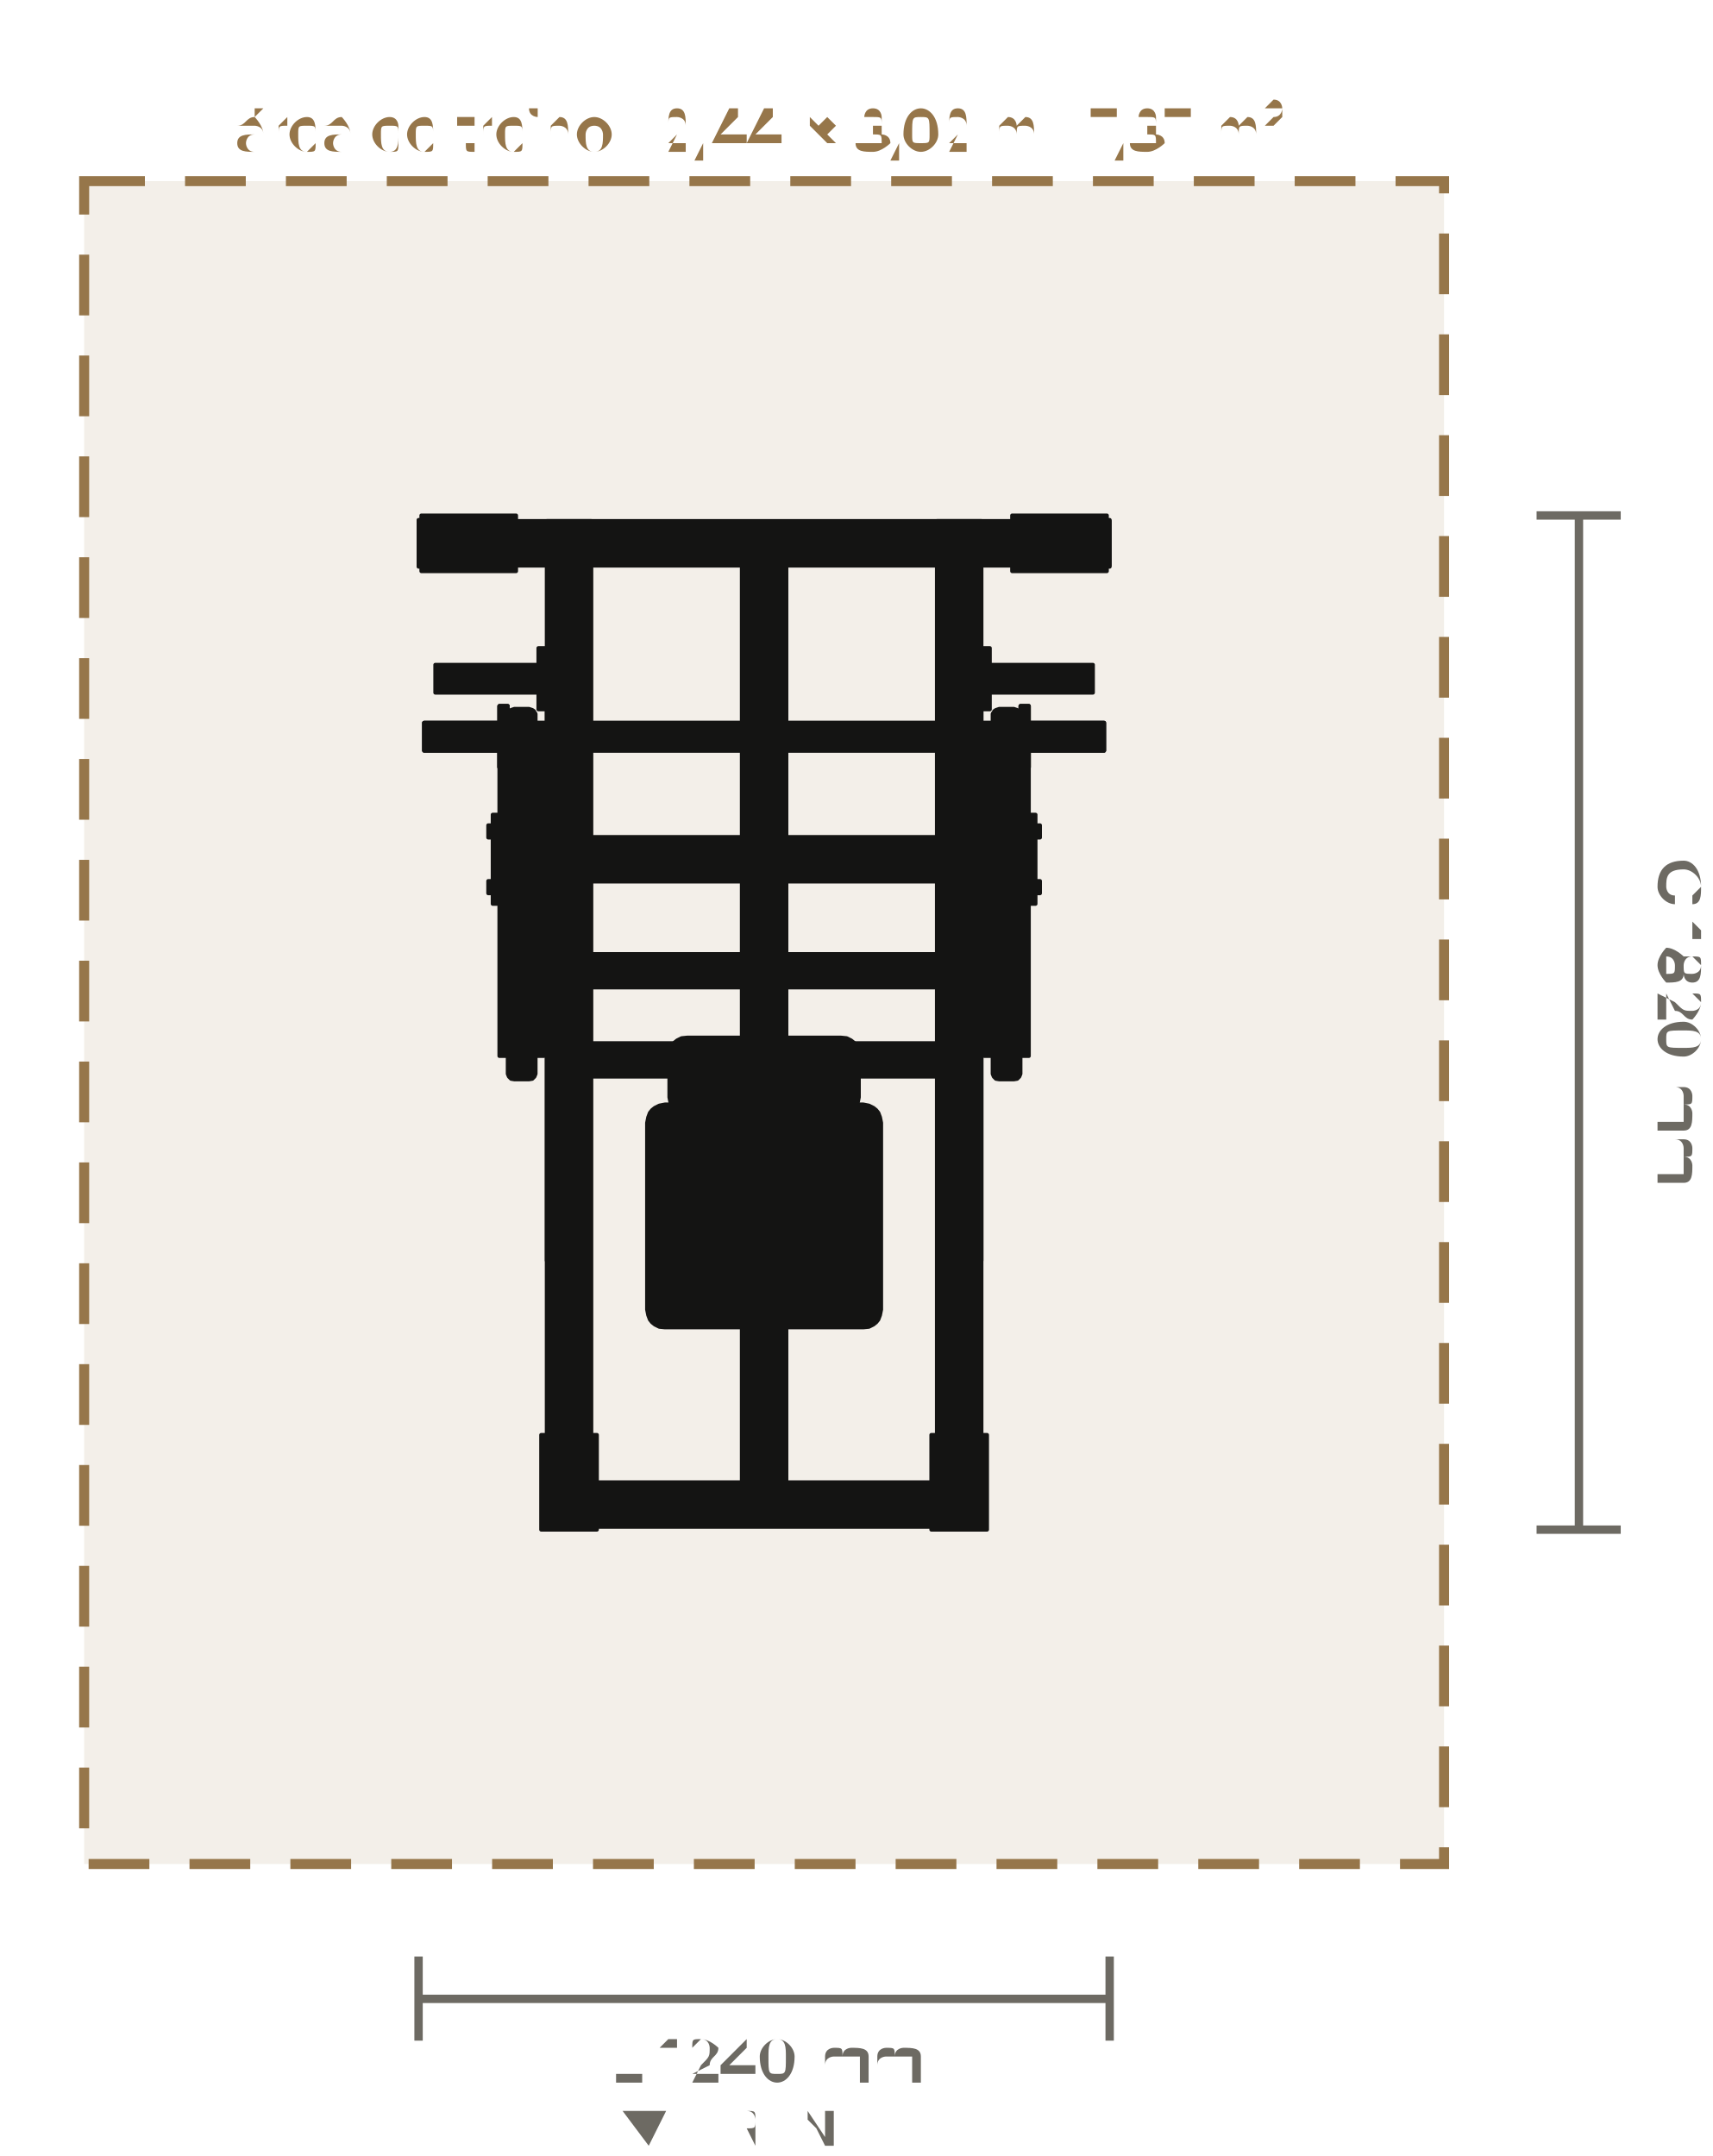
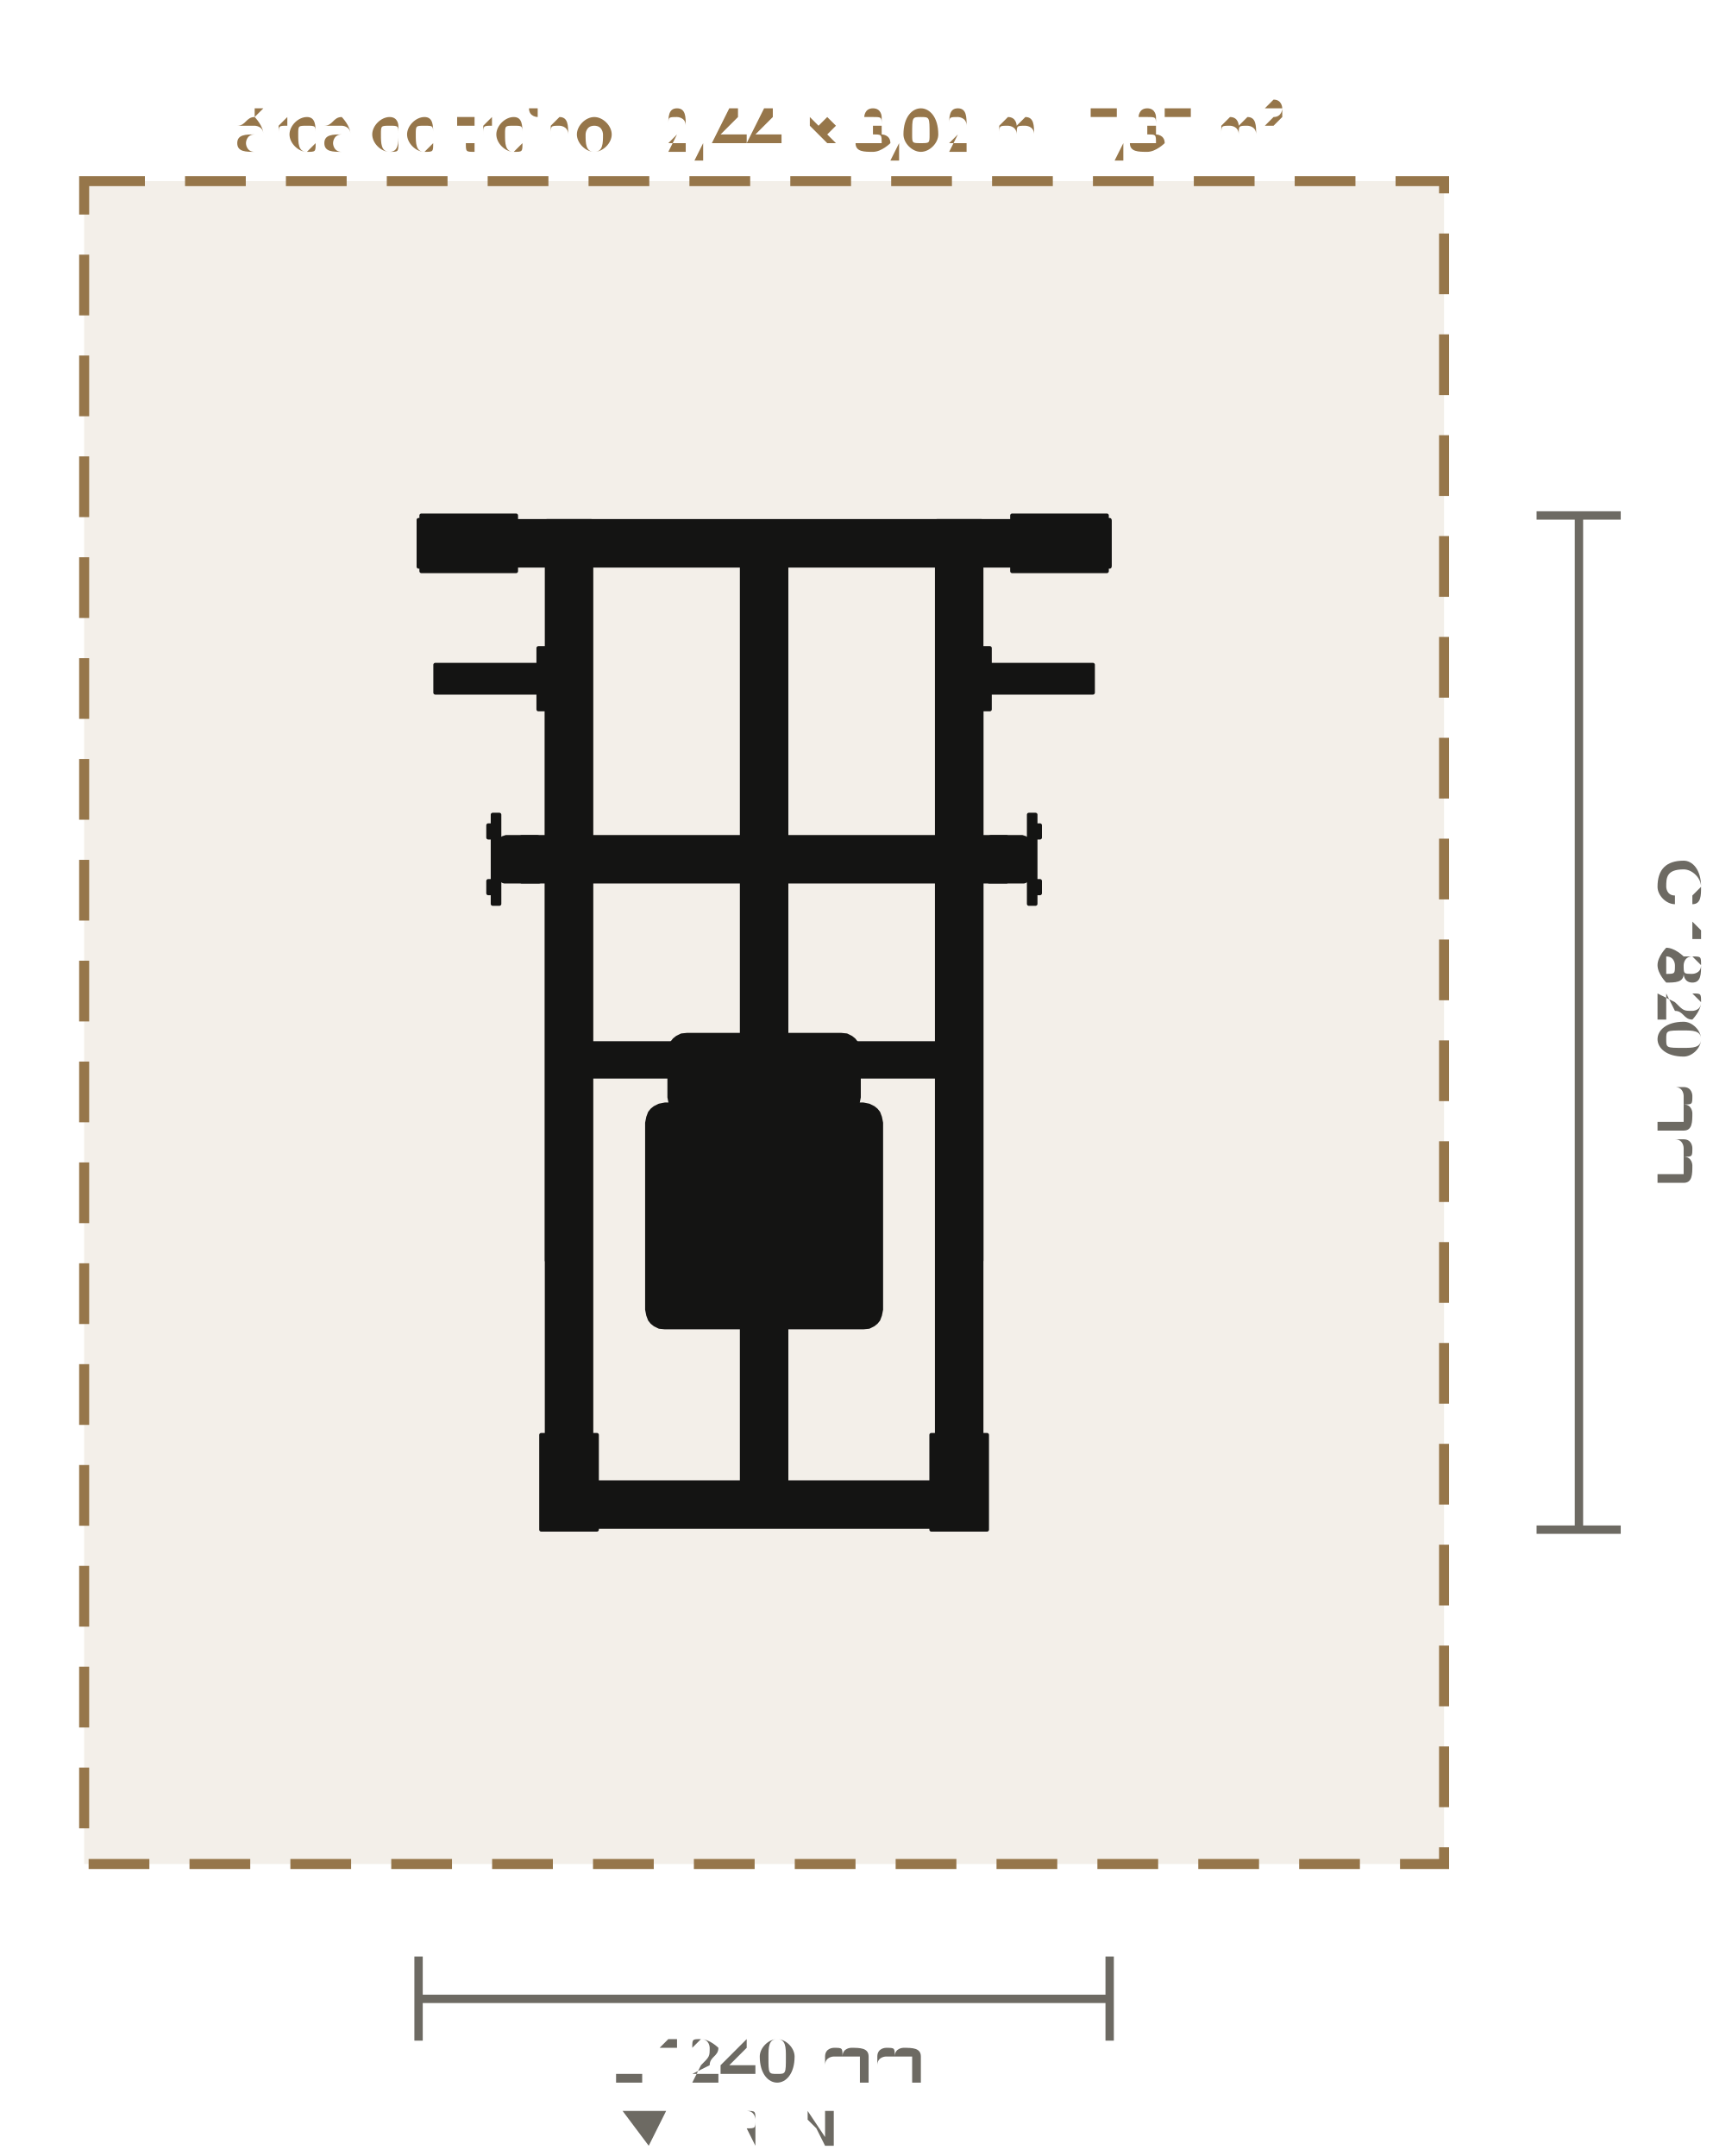
<svg xmlns="http://www.w3.org/2000/svg" viewBox="-1.371 -1.835 3.072 3.869" role="img" aria-label="Planta do Tríceps Sentado (LD-A018): 1240 × 1820 mm, com 60 cm de área de treino em volta" data-equipment="LD-A018" data-unit="m">
  <rect class="eq-zone" x="-1.22" y="-1.51" width="2.44" height="3.02" style="fill:#96764a;fill-opacity:.12;stroke:#96764a;stroke-width:0.018;stroke-dasharray:0.109 0.072" />
  <text class="eq-zone-label" x="0" y="-1.564" style="font-family:Barlow,Inter,Arial,sans-serif;font-size:0.103px;fill:#96764a;text-anchor:middle">área de treino · 2,44 × 3,02 m · 7,37 m²</text>
  <g class="eq-parts">
    <polygon class="eq-part" points="-0.39,-0.9 -0.31,-0.9 -0.31,0.905 -0.39,0.905" style="fill:#141413;stroke:#141413;stroke-width:0.007;stroke-linejoin:round" />
    <polygon class="eq-part" points="-0.615,-0.91 -0.445,-0.91 -0.445,-0.81 -0.615,-0.81" style="fill:#141413;stroke:#141413;stroke-width:0.007;stroke-linejoin:round" />
    <polygon class="eq-part" points="-0.596,-0.86 -0.596,-0.863 -0.595,-0.866 -0.593,-0.868 -0.591,-0.87 -0.588,-0.871 -0.585,-0.871 -0.582,-0.871 -0.58,-0.87 -0.577,-0.868 -0.576,-0.866 -0.574,-0.863 -0.574,-0.86 -0.574,-0.857 -0.576,-0.855 -0.577,-0.852 -0.58,-0.851 -0.582,-0.849 -0.585,-0.849 -0.588,-0.849 -0.591,-0.851 -0.593,-0.852 -0.595,-0.855 -0.596,-0.857" style="fill:#141413;stroke:#141413;stroke-width:0.007;stroke-linejoin:round" />
    <polygon class="eq-part" points="-0.486,-0.86 -0.486,-0.863 -0.484,-0.866 -0.483,-0.868 -0.48,-0.87 -0.478,-0.871 -0.475,-0.871 -0.472,-0.871 -0.469,-0.87 -0.467,-0.868 -0.466,-0.866 -0.464,-0.863 -0.464,-0.86 -0.464,-0.857 -0.466,-0.855 -0.467,-0.852 -0.469,-0.851 -0.472,-0.849 -0.475,-0.849 -0.478,-0.849 -0.48,-0.851 -0.483,-0.852 -0.484,-0.855 -0.486,-0.857" style="fill:#141413;stroke:#141413;stroke-width:0.007;stroke-linejoin:round" />
    <polygon class="eq-part" points="-0.4,0.74 -0.3,0.74 -0.3,0.91 -0.4,0.91" style="fill:#141413;stroke:#141413;stroke-width:0.007;stroke-linejoin:round" />
    <polygon class="eq-part" points="-0.361,0.77 -0.361,0.767 -0.359,0.765 -0.358,0.762 -0.355,0.76 -0.353,0.759 -0.35,0.759 -0.347,0.759 -0.344,0.76 -0.342,0.762 -0.341,0.765 -0.339,0.767 -0.339,0.77 -0.339,0.773 -0.341,0.776 -0.342,0.778 -0.344,0.78 -0.347,0.781 -0.35,0.781 -0.353,0.781 -0.355,0.78 -0.358,0.778 -0.359,0.776 -0.361,0.773" style="fill:#141413;stroke:#141413;stroke-width:0.007;stroke-linejoin:round" />
    <polygon class="eq-part" points="-0.361,0.88 -0.361,0.877 -0.359,0.875 -0.358,0.872 -0.355,0.871 -0.353,0.869 -0.35,0.869 -0.347,0.869 -0.344,0.871 -0.342,0.872 -0.341,0.875 -0.339,0.877 -0.339,0.88 -0.339,0.883 -0.341,0.886 -0.342,0.888 -0.344,0.89 -0.347,0.891 -0.35,0.891 -0.353,0.891 -0.355,0.89 -0.358,0.888 -0.359,0.886 -0.361,0.883" style="fill:#141413;stroke:#141413;stroke-width:0.007;stroke-linejoin:round" />
    <polygon class="eq-part" points="-0.62,-0.902 -0.608,-0.902 -0.608,-0.818 -0.62,-0.818" style="fill:#141413;stroke:#141413;stroke-width:0.007;stroke-linejoin:round" />
    <polygon class="eq-part" points="-0.392,0.893 -0.308,0.893 -0.308,0.905 -0.392,0.905" style="fill:#141413;stroke:#141413;stroke-width:0.007;stroke-linejoin:round" />
    <polygon class="eq-part" points="0.31,-0.9 0.39,-0.9 0.39,0.905 0.31,0.905" style="fill:#141413;stroke:#141413;stroke-width:0.007;stroke-linejoin:round" />
    <polygon class="eq-part" points="0.445,-0.91 0.615,-0.91 0.615,-0.81 0.445,-0.81" style="fill:#141413;stroke:#141413;stroke-width:0.007;stroke-linejoin:round" />
    <polygon class="eq-part" points="0.464,-0.86 0.464,-0.863 0.466,-0.866 0.467,-0.868 0.469,-0.87 0.472,-0.871 0.475,-0.871 0.478,-0.871 0.48,-0.87 0.483,-0.868 0.484,-0.866 0.486,-0.863 0.486,-0.86 0.486,-0.857 0.484,-0.855 0.483,-0.852 0.48,-0.851 0.478,-0.849 0.475,-0.849 0.472,-0.849 0.469,-0.851 0.467,-0.852 0.466,-0.855 0.464,-0.857" style="fill:#141413;stroke:#141413;stroke-width:0.007;stroke-linejoin:round" />
    <polygon class="eq-part" points="0.574,-0.86 0.574,-0.863 0.576,-0.866 0.577,-0.868 0.58,-0.87 0.582,-0.871 0.585,-0.871 0.588,-0.871 0.591,-0.87 0.593,-0.868 0.595,-0.866 0.596,-0.863 0.596,-0.86 0.596,-0.857 0.595,-0.855 0.593,-0.852 0.591,-0.851 0.588,-0.849 0.585,-0.849 0.582,-0.849 0.58,-0.851 0.577,-0.852 0.576,-0.855 0.574,-0.857" style="fill:#141413;stroke:#141413;stroke-width:0.007;stroke-linejoin:round" />
    <polygon class="eq-part" points="0.3,0.74 0.4,0.74 0.4,0.91 0.3,0.91" style="fill:#141413;stroke:#141413;stroke-width:0.007;stroke-linejoin:round" />
    <polygon class="eq-part" points="0.339,0.77 0.339,0.767 0.341,0.765 0.342,0.762 0.344,0.76 0.347,0.759 0.35,0.759 0.353,0.759 0.355,0.76 0.358,0.762 0.359,0.765 0.361,0.767 0.361,0.77 0.361,0.773 0.359,0.776 0.358,0.778 0.355,0.78 0.353,0.781 0.35,0.781 0.347,0.781 0.344,0.78 0.342,0.778 0.341,0.776 0.339,0.773" style="fill:#141413;stroke:#141413;stroke-width:0.007;stroke-linejoin:round" />
    <polygon class="eq-part" points="0.339,0.88 0.339,0.877 0.341,0.875 0.342,0.872 0.344,0.871 0.347,0.869 0.35,0.869 0.353,0.869 0.355,0.871 0.358,0.872 0.359,0.875 0.361,0.877 0.361,0.88 0.361,0.883 0.359,0.886 0.358,0.888 0.355,0.89 0.353,0.891 0.35,0.891 0.347,0.891 0.344,0.89 0.342,0.888 0.341,0.886 0.339,0.883" style="fill:#141413;stroke:#141413;stroke-width:0.007;stroke-linejoin:round" />
    <polygon class="eq-part" points="0.608,-0.902 0.62,-0.902 0.62,-0.818 0.608,-0.818" style="fill:#141413;stroke:#141413;stroke-width:0.007;stroke-linejoin:round" />
    <polygon class="eq-part" points="0.308,0.893 0.392,0.893 0.392,0.905 0.308,0.905" style="fill:#141413;stroke:#141413;stroke-width:0.007;stroke-linejoin:round" />
    <polygon class="eq-part" points="-0.62,-0.9 0.62,-0.9 0.62,-0.82 -0.62,-0.82" style="fill:#141413;stroke:#141413;stroke-width:0.007;stroke-linejoin:round" />
    <polygon class="eq-part" points="-0.35,0.825 0.35,0.825 0.35,0.905 -0.35,0.905" style="fill:#141413;stroke:#141413;stroke-width:0.007;stroke-linejoin:round" />
    <polygon class="eq-part" points="-0.04,-0.86 0.04,-0.86 0.04,0.865 -0.04,0.865" style="fill:#141413;stroke:#141413;stroke-width:0.007;stroke-linejoin:round" />
    <polygon class="eq-part" points="-0.035,0.324 -0.035,0.321 -0.033,0.318 -0.032,0.316 -0.029,0.314 -0.026,0.313 -0.023,0.312 0.023,0.312 0.026,0.313 0.029,0.314 0.032,0.316 0.033,0.318 0.035,0.321 0.035,0.324 0.035,0.37 0.035,0.373 0.033,0.376 0.032,0.379 0.029,0.381 0.026,0.382 0.023,0.382 -0.023,0.382 -0.026,0.382 -0.029,0.381 -0.032,0.379 -0.033,0.376 -0.035,0.373 -0.035,0.37" style="fill:#141413;stroke:#141413;stroke-width:0.007;stroke-linejoin:round" />
    <polygon class="eq-part" points="0.035,0.325 0.047,0.325 0.047,0.37 0.035,0.37" style="fill:#141413;stroke:#141413;stroke-width:0.007;stroke-linejoin:round" />
    <polygon class="eq-part" points="0.033,0.347 0.033,0.346 0.033,0.344 0.033,0.343 0.034,0.341 0.034,0.341 0.035,0.34 0.115,0.34 0.116,0.341 0.116,0.341 0.117,0.343 0.117,0.344 0.117,0.346 0.117,0.347 0.117,0.349 0.117,0.351 0.117,0.352 0.116,0.353 0.116,0.354 0.115,0.354 0.035,0.354 0.034,0.354 0.034,0.353 0.033,0.352 0.033,0.351 0.033,0.349" style="fill:#141413;stroke:#141413;stroke-width:0.007;stroke-linejoin:round" />
    <polygon class="eq-part" points="-0.21,0.18 -0.208,0.17 -0.205,0.162 -0.201,0.157 -0.196,0.153 -0.188,0.149 -0.178,0.147 0.178,0.147 0.188,0.149 0.196,0.153 0.201,0.157 0.205,0.162 0.208,0.17 0.21,0.18 0.21,0.515 0.208,0.525 0.205,0.533 0.201,0.538 0.196,0.542 0.188,0.546 0.178,0.547 -0.178,0.547 -0.188,0.546 -0.196,0.542 -0.201,0.538 -0.205,0.533 -0.208,0.525 -0.21,0.515" style="fill:#141413;stroke:#141413;stroke-width:0.007;stroke-linejoin:round" />
-     <polygon class="eq-part" points="-0.17,0.059 -0.168,0.049 -0.165,0.041 -0.161,0.036 -0.156,0.032 -0.148,0.028 -0.138,0.027 0.138,0.027 0.148,0.028 0.156,0.032 0.161,0.036 0.165,0.041 0.168,0.049 0.17,0.059 0.17,0.134 0.168,0.144 0.165,0.151 0.161,0.156 0.156,0.16 0.148,0.164 0.138,0.166 -0.138,0.166 -0.148,0.164 -0.156,0.16 -0.161,0.156 -0.165,0.151 -0.168,0.144 -0.17,0.134" style="fill:#141413;stroke:#141413;stroke-width:0.007;stroke-linejoin:round" />
-     <polygon class="eq-part" points="-0.03,-0.006 -0.028,-0.012 -0.024,-0.016 -0.018,-0.018 0.018,-0.018 0.024,-0.016 0.028,-0.012 0.03,-0.006 0.03,0.085 0.028,0.091 0.024,0.096 0.018,0.097 -0.018,0.097 -0.024,0.096 -0.028,0.091 -0.03,0.085" style="fill:#141413;stroke:#141413;stroke-width:0.007;stroke-linejoin:round" />
+     <polygon class="eq-part" points="-0.17,0.054 -0.168,0.043 -0.165,0.036 -0.161,0.031 -0.156,0.027 -0.148,0.023 -0.138,0.022 0.138,0.022 0.148,0.023 0.156,0.027 0.161,0.031 0.165,0.036 0.168,0.043 0.17,0.054 0.17,0.134 0.168,0.144 0.165,0.151 0.161,0.156 0.156,0.16 0.148,0.164 0.138,0.166 -0.138,0.166 -0.148,0.164 -0.156,0.16 -0.161,0.156 -0.165,0.151 -0.168,0.144 -0.17,0.134" style="fill:#141413;stroke:#141413;stroke-width:0.007;stroke-linejoin:round" />
+     <polygon class="eq-part" points="-0.03,-0.009 -0.028,-0.015 -0.024,-0.019 -0.018,-0.021 0.018,-0.021 0.024,-0.019 0.028,-0.015 0.03,-0.009 0.03,0.085 0.028,0.091 0.024,0.096 0.018,0.097 -0.018,0.097 -0.024,0.096 -0.028,0.091 -0.03,0.085" style="fill:#141413;stroke:#141413;stroke-width:0.007;stroke-linejoin:round" />
    <polygon class="eq-part" points="-0.04,-0.333 0.04,-0.333 0.04,-0.253 -0.04,-0.253" style="fill:#141413;stroke:#141413;stroke-width:0.007;stroke-linejoin:round" />
    <polygon class="eq-part" points="0.33,-0.293 0.39,-0.293 0.39,0.427 0.33,0.427" style="fill:#141413;stroke:#141413;stroke-width:0.007;stroke-linejoin:round" />
    <polygon class="eq-part" points="0.342,0.427 0.378,0.427 0.378,0.577 0.342,0.577" style="fill:#141413;stroke:#141413;stroke-width:0.007;stroke-linejoin:round" />
    <polygon class="eq-part" points="0.33,-0.617 0.39,-0.617 0.39,-0.293 0.33,-0.293" style="fill:#141413;stroke:#141413;stroke-width:0.007;stroke-linejoin:round" />
    <polygon class="eq-part" points="0.39,-0.672 0.405,-0.672 0.405,-0.562 0.39,-0.562" style="fill:#141413;stroke:#141413;stroke-width:0.007;stroke-linejoin:round" />
    <polygon class="eq-part" points="0.405,-0.642 0.59,-0.642 0.59,-0.592 0.405,-0.592" style="fill:#141413;stroke:#141413;stroke-width:0.007;stroke-linejoin:round" />
    <polygon class="eq-part" points="-0.39,-0.293 -0.33,-0.293 -0.33,0.427 -0.39,0.427" style="fill:#141413;stroke:#141413;stroke-width:0.007;stroke-linejoin:round" />
    <polygon class="eq-part" points="-0.378,0.427 -0.342,0.427 -0.342,0.577 -0.378,0.577" style="fill:#141413;stroke:#141413;stroke-width:0.007;stroke-linejoin:round" />
    <polygon class="eq-part" points="-0.39,-0.617 -0.33,-0.617 -0.33,-0.293 -0.39,-0.293" style="fill:#141413;stroke:#141413;stroke-width:0.007;stroke-linejoin:round" />
    <polygon class="eq-part" points="-0.405,-0.672 -0.39,-0.672 -0.39,-0.562 -0.405,-0.562" style="fill:#141413;stroke:#141413;stroke-width:0.007;stroke-linejoin:round" />
    <polygon class="eq-part" points="-0.59,-0.642 -0.405,-0.642 -0.405,-0.592 -0.59,-0.592" style="fill:#141413;stroke:#141413;stroke-width:0.007;stroke-linejoin:round" />
    <polygon class="eq-part" points="-0.36,-0.315 0.36,-0.315 0.36,-0.27 -0.36,-0.27" style="fill:#141413;stroke:#141413;stroke-width:0.007;stroke-linejoin:round" />
    <polygon class="eq-part" points="-0.36,0.037 0.36,0.037 0.36,0.097 -0.36,0.097" style="fill:#141413;stroke:#141413;stroke-width:0.007;stroke-linejoin:round" />
-     <polygon class="eq-part" points="0.41,-0.551 0.41,-0.554 0.412,-0.557 0.413,-0.559 0.416,-0.561 0.419,-0.562 0.422,-0.563 0.448,-0.563 0.451,-0.562 0.454,-0.561 0.457,-0.559 0.458,-0.557 0.46,-0.554 0.46,-0.551 0.46,-0.475 0.46,-0.471 0.458,-0.469 0.457,-0.466 0.454,-0.464 0.451,-0.463 0.448,-0.463 0.422,-0.463 0.419,-0.463 0.416,-0.464 0.413,-0.466 0.412,-0.469 0.41,-0.471 0.41,-0.475" style="fill:#141413;stroke:#141413;stroke-width:0.007;stroke-linejoin:round" />
-     <polygon class="eq-part" points="0.41,-0.263 0.412,-0.269 0.416,-0.274 0.422,-0.275 0.448,-0.275 0.454,-0.274 0.458,-0.269 0.46,-0.263 0.46,0.092 0.458,0.097 0.454,0.101 0.448,0.102 0.422,0.102 0.416,0.101 0.412,0.097 0.41,0.092" style="fill:#141413;stroke:#141413;stroke-width:0.007;stroke-linejoin:round" />
-     <polygon class="eq-part" points="0.41,-0.513 0.46,-0.513 0.46,-0.093 0.41,-0.093" style="fill:#141413;stroke:#141413;stroke-width:0.007;stroke-linejoin:round" />
-     <polygon class="eq-part" points="0.41,-0.513 0.46,-0.513 0.46,-0.133 0.41,-0.133" style="fill:#141413;stroke:#141413;stroke-width:0.007;stroke-linejoin:round" />
-     <polygon class="eq-part" points="0.41,-0.513 0.46,-0.513 0.46,-0.195 0.41,-0.195" style="fill:#141413;stroke:#141413;stroke-width:0.007;stroke-linejoin:round" />
-     <polygon class="eq-part" points="0.395,-0.513 0.475,-0.513 0.475,0.06 0.395,0.06" style="fill:#141413;stroke:#141413;stroke-width:0.007;stroke-linejoin:round" />
-     <polygon class="eq-part" points="0.46,-0.568 0.475,-0.568 0.475,-0.458 0.46,-0.458" style="fill:#141413;stroke:#141413;stroke-width:0.007;stroke-linejoin:round" />
-     <polygon class="eq-part" points="0.475,-0.538 0.61,-0.538 0.61,-0.488 0.475,-0.488" style="fill:#141413;stroke:#141413;stroke-width:0.007;stroke-linejoin:round" />
-     <polygon class="eq-part" points="0.46,-0.568 0.475,-0.568 0.475,-0.458 0.46,-0.458" style="fill:#141413;stroke:#141413;stroke-width:0.007;stroke-linejoin:round" />
-     <polygon class="eq-part" points="0.475,-0.538 0.61,-0.538 0.61,-0.488 0.475,-0.488" style="fill:#141413;stroke:#141413;stroke-width:0.007;stroke-linejoin:round" />
-     <polygon class="eq-part" points="0.46,-0.568 0.475,-0.568 0.475,-0.458 0.46,-0.458" style="fill:#141413;stroke:#141413;stroke-width:0.007;stroke-linejoin:round" />
-     <polygon class="eq-part" points="0.475,-0.538 0.61,-0.538 0.61,-0.488 0.475,-0.488" style="fill:#141413;stroke:#141413;stroke-width:0.007;stroke-linejoin:round" />
-     <polygon class="eq-part" points="-0.46,-0.551 -0.46,-0.554 -0.458,-0.557 -0.457,-0.559 -0.454,-0.561 -0.451,-0.562 -0.448,-0.563 -0.422,-0.563 -0.419,-0.562 -0.416,-0.561 -0.413,-0.559 -0.412,-0.557 -0.41,-0.554 -0.41,-0.551 -0.41,-0.475 -0.41,-0.471 -0.412,-0.469 -0.413,-0.466 -0.416,-0.464 -0.419,-0.463 -0.422,-0.463 -0.448,-0.463 -0.451,-0.463 -0.454,-0.464 -0.457,-0.466 -0.458,-0.469 -0.46,-0.471 -0.46,-0.475" style="fill:#141413;stroke:#141413;stroke-width:0.007;stroke-linejoin:round" />
-     <polygon class="eq-part" points="-0.46,-0.263 -0.458,-0.269 -0.454,-0.274 -0.448,-0.275 -0.422,-0.275 -0.416,-0.274 -0.412,-0.269 -0.41,-0.263 -0.41,0.092 -0.412,0.097 -0.416,0.101 -0.422,0.102 -0.448,0.102 -0.454,0.101 -0.458,0.097 -0.46,0.092" style="fill:#141413;stroke:#141413;stroke-width:0.007;stroke-linejoin:round" />
-     <polygon class="eq-part" points="-0.46,-0.513 -0.41,-0.513 -0.41,-0.093 -0.46,-0.093" style="fill:#141413;stroke:#141413;stroke-width:0.007;stroke-linejoin:round" />
-     <polygon class="eq-part" points="-0.46,-0.513 -0.41,-0.513 -0.41,-0.133 -0.46,-0.133" style="fill:#141413;stroke:#141413;stroke-width:0.007;stroke-linejoin:round" />
-     <polygon class="eq-part" points="-0.46,-0.513 -0.41,-0.513 -0.41,-0.195 -0.46,-0.195" style="fill:#141413;stroke:#141413;stroke-width:0.007;stroke-linejoin:round" />
-     <polygon class="eq-part" points="-0.475,-0.513 -0.395,-0.513 -0.395,0.06 -0.475,0.06" style="fill:#141413;stroke:#141413;stroke-width:0.007;stroke-linejoin:round" />
-     <polygon class="eq-part" points="-0.475,-0.568 -0.46,-0.568 -0.46,-0.458 -0.475,-0.458" style="fill:#141413;stroke:#141413;stroke-width:0.007;stroke-linejoin:round" />
-     <polygon class="eq-part" points="-0.61,-0.538 -0.475,-0.538 -0.475,-0.488 -0.61,-0.488" style="fill:#141413;stroke:#141413;stroke-width:0.007;stroke-linejoin:round" />
-     <polygon class="eq-part" points="-0.475,-0.568 -0.46,-0.568 -0.46,-0.458 -0.475,-0.458" style="fill:#141413;stroke:#141413;stroke-width:0.007;stroke-linejoin:round" />
-     <polygon class="eq-part" points="-0.61,-0.538 -0.475,-0.538 -0.475,-0.488 -0.61,-0.488" style="fill:#141413;stroke:#141413;stroke-width:0.007;stroke-linejoin:round" />
-     <polygon class="eq-part" points="-0.475,-0.568 -0.46,-0.568 -0.46,-0.458 -0.475,-0.458" style="fill:#141413;stroke:#141413;stroke-width:0.007;stroke-linejoin:round" />
-     <polygon class="eq-part" points="-0.61,-0.538 -0.475,-0.538 -0.475,-0.488 -0.61,-0.488" style="fill:#141413;stroke:#141413;stroke-width:0.007;stroke-linejoin:round" />
-     <polygon class="eq-part" points="-0.435,-0.123 0.435,-0.123 0.435,-0.063 -0.435,-0.063" style="fill:#141413;stroke:#141413;stroke-width:0.007;stroke-linejoin:round" />
-     <polygon class="eq-part" points="-0.435,-0.538 0.435,-0.538 0.435,-0.488 -0.435,-0.488" style="fill:#141413;stroke:#141413;stroke-width:0.007;stroke-linejoin:round" />
-     <polygon class="eq-part" points="-0.435,-0.538 0.435,-0.538 0.435,-0.488 -0.435,-0.488" style="fill:#141413;stroke:#141413;stroke-width:0.007;stroke-linejoin:round" />
+     <polygon class="eq-part" points="0.395,-0.321 0.395,-0.324 0.397,-0.327 0.399,-0.329 0.401,-0.331 0.404,-0.332 0.407,-0.333 0.463,-0.333 0.466,-0.332 0.469,-0.331 0.471,-0.329 0.473,-0.327 0.475,-0.324 0.475,-0.321 0.475,-0.265 0.475,-0.262 0.473,-0.259 0.471,-0.256 0.469,-0.254 0.466,-0.253 0.463,-0.253 0.407,-0.253 0.404,-0.253 0.401,-0.254 0.399,-0.256 0.397,-0.259 0.395,-0.262 0.395,-0.265" style="fill:#141413;stroke:#141413;stroke-width:0.007;stroke-linejoin:round" />
+     <polygon class="eq-part" points="-0.475,-0.321 -0.475,-0.324 -0.473,-0.327 -0.471,-0.329 -0.469,-0.331 -0.466,-0.332 -0.463,-0.333 -0.407,-0.333 -0.404,-0.332 -0.401,-0.331 -0.399,-0.329 -0.397,-0.327 -0.395,-0.324 -0.395,-0.321 -0.395,-0.265 -0.395,-0.262 -0.397,-0.259 -0.399,-0.256 -0.401,-0.254 -0.404,-0.253 -0.407,-0.253 -0.463,-0.253 -0.466,-0.253 -0.469,-0.254 -0.471,-0.256 -0.473,-0.259 -0.475,-0.262 -0.475,-0.265" style="fill:#141413;stroke:#141413;stroke-width:0.007;stroke-linejoin:round" />
    <polygon class="eq-part" points="-0.435,-0.333 0.435,-0.333 0.435,-0.253 -0.435,-0.253" style="fill:#141413;stroke:#141413;stroke-width:0.007;stroke-linejoin:round" />
    <polygon class="eq-part" points="0.475,-0.373 0.487,-0.373 0.487,-0.213 0.475,-0.213" style="fill:#141413;stroke:#141413;stroke-width:0.007;stroke-linejoin:round" />
    <polygon class="eq-part" points="0.487,-0.354 0.495,-0.354 0.495,-0.332 0.487,-0.332" style="fill:#141413;stroke:#141413;stroke-width:0.007;stroke-linejoin:round" />
    <polygon class="eq-part" points="0.487,-0.254 0.495,-0.254 0.495,-0.232 0.487,-0.232" style="fill:#141413;stroke:#141413;stroke-width:0.007;stroke-linejoin:round" />
    <polygon class="eq-part" points="-0.487,-0.373 -0.475,-0.373 -0.475,-0.213 -0.487,-0.213" style="fill:#141413;stroke:#141413;stroke-width:0.007;stroke-linejoin:round" />
    <polygon class="eq-part" points="-0.495,-0.354 -0.487,-0.354 -0.487,-0.332 -0.495,-0.332" style="fill:#141413;stroke:#141413;stroke-width:0.007;stroke-linejoin:round" />
    <polygon class="eq-part" points="-0.495,-0.254 -0.487,-0.254 -0.487,-0.232 -0.495,-0.232" style="fill:#141413;stroke:#141413;stroke-width:0.007;stroke-linejoin:round" />
  </g>
  <line class="eq-dim" x1="-0.62" y1="1.752" x2="0.62" y2="1.752" style="stroke:#6d6a63;stroke-width:0.015" />
  <line class="eq-dim" x1="-0.62" y1="1.676" x2="-0.62" y2="1.827" style="stroke:#6d6a63;stroke-width:0.015" />
  <line class="eq-dim" x1="0.62" y1="1.676" x2="0.62" y2="1.827" style="stroke:#6d6a63;stroke-width:0.015" />
  <text class="eq-text" x="0" y="1.904" style="font-family:Barlow,Inter,Arial,sans-serif;font-size:0.109px;fill:#6d6a63;text-anchor:middle">L 1240 mm</text>
  <line class="eq-dim" x1="1.462" y1="-0.91" x2="1.462" y2="0.91" style="stroke:#6d6a63;stroke-width:0.015" />
  <line class="eq-dim" x1="1.386" y1="-0.91" x2="1.537" y2="-0.91" style="stroke:#6d6a63;stroke-width:0.015" />
  <line class="eq-dim" x1="1.386" y1="0.91" x2="1.537" y2="0.91" style="stroke:#6d6a63;stroke-width:0.015" />
  <text class="eq-text" x="1.603" y="0" transform="rotate(90 1.603 0)" style="font-family:Barlow,Inter,Arial,sans-serif;font-size:0.109px;fill:#6d6a63;text-anchor:middle">C 1820 mm</text>
  <text class="eq-text" x="0" y="2.013" style="font-family:Barlow,Inter,Arial,sans-serif;font-size:0.109px;fill:#6d6a63;text-anchor:middle;font-size:0.087px;letter-spacing:.1em">▼ FRENTE</text>
</svg>
